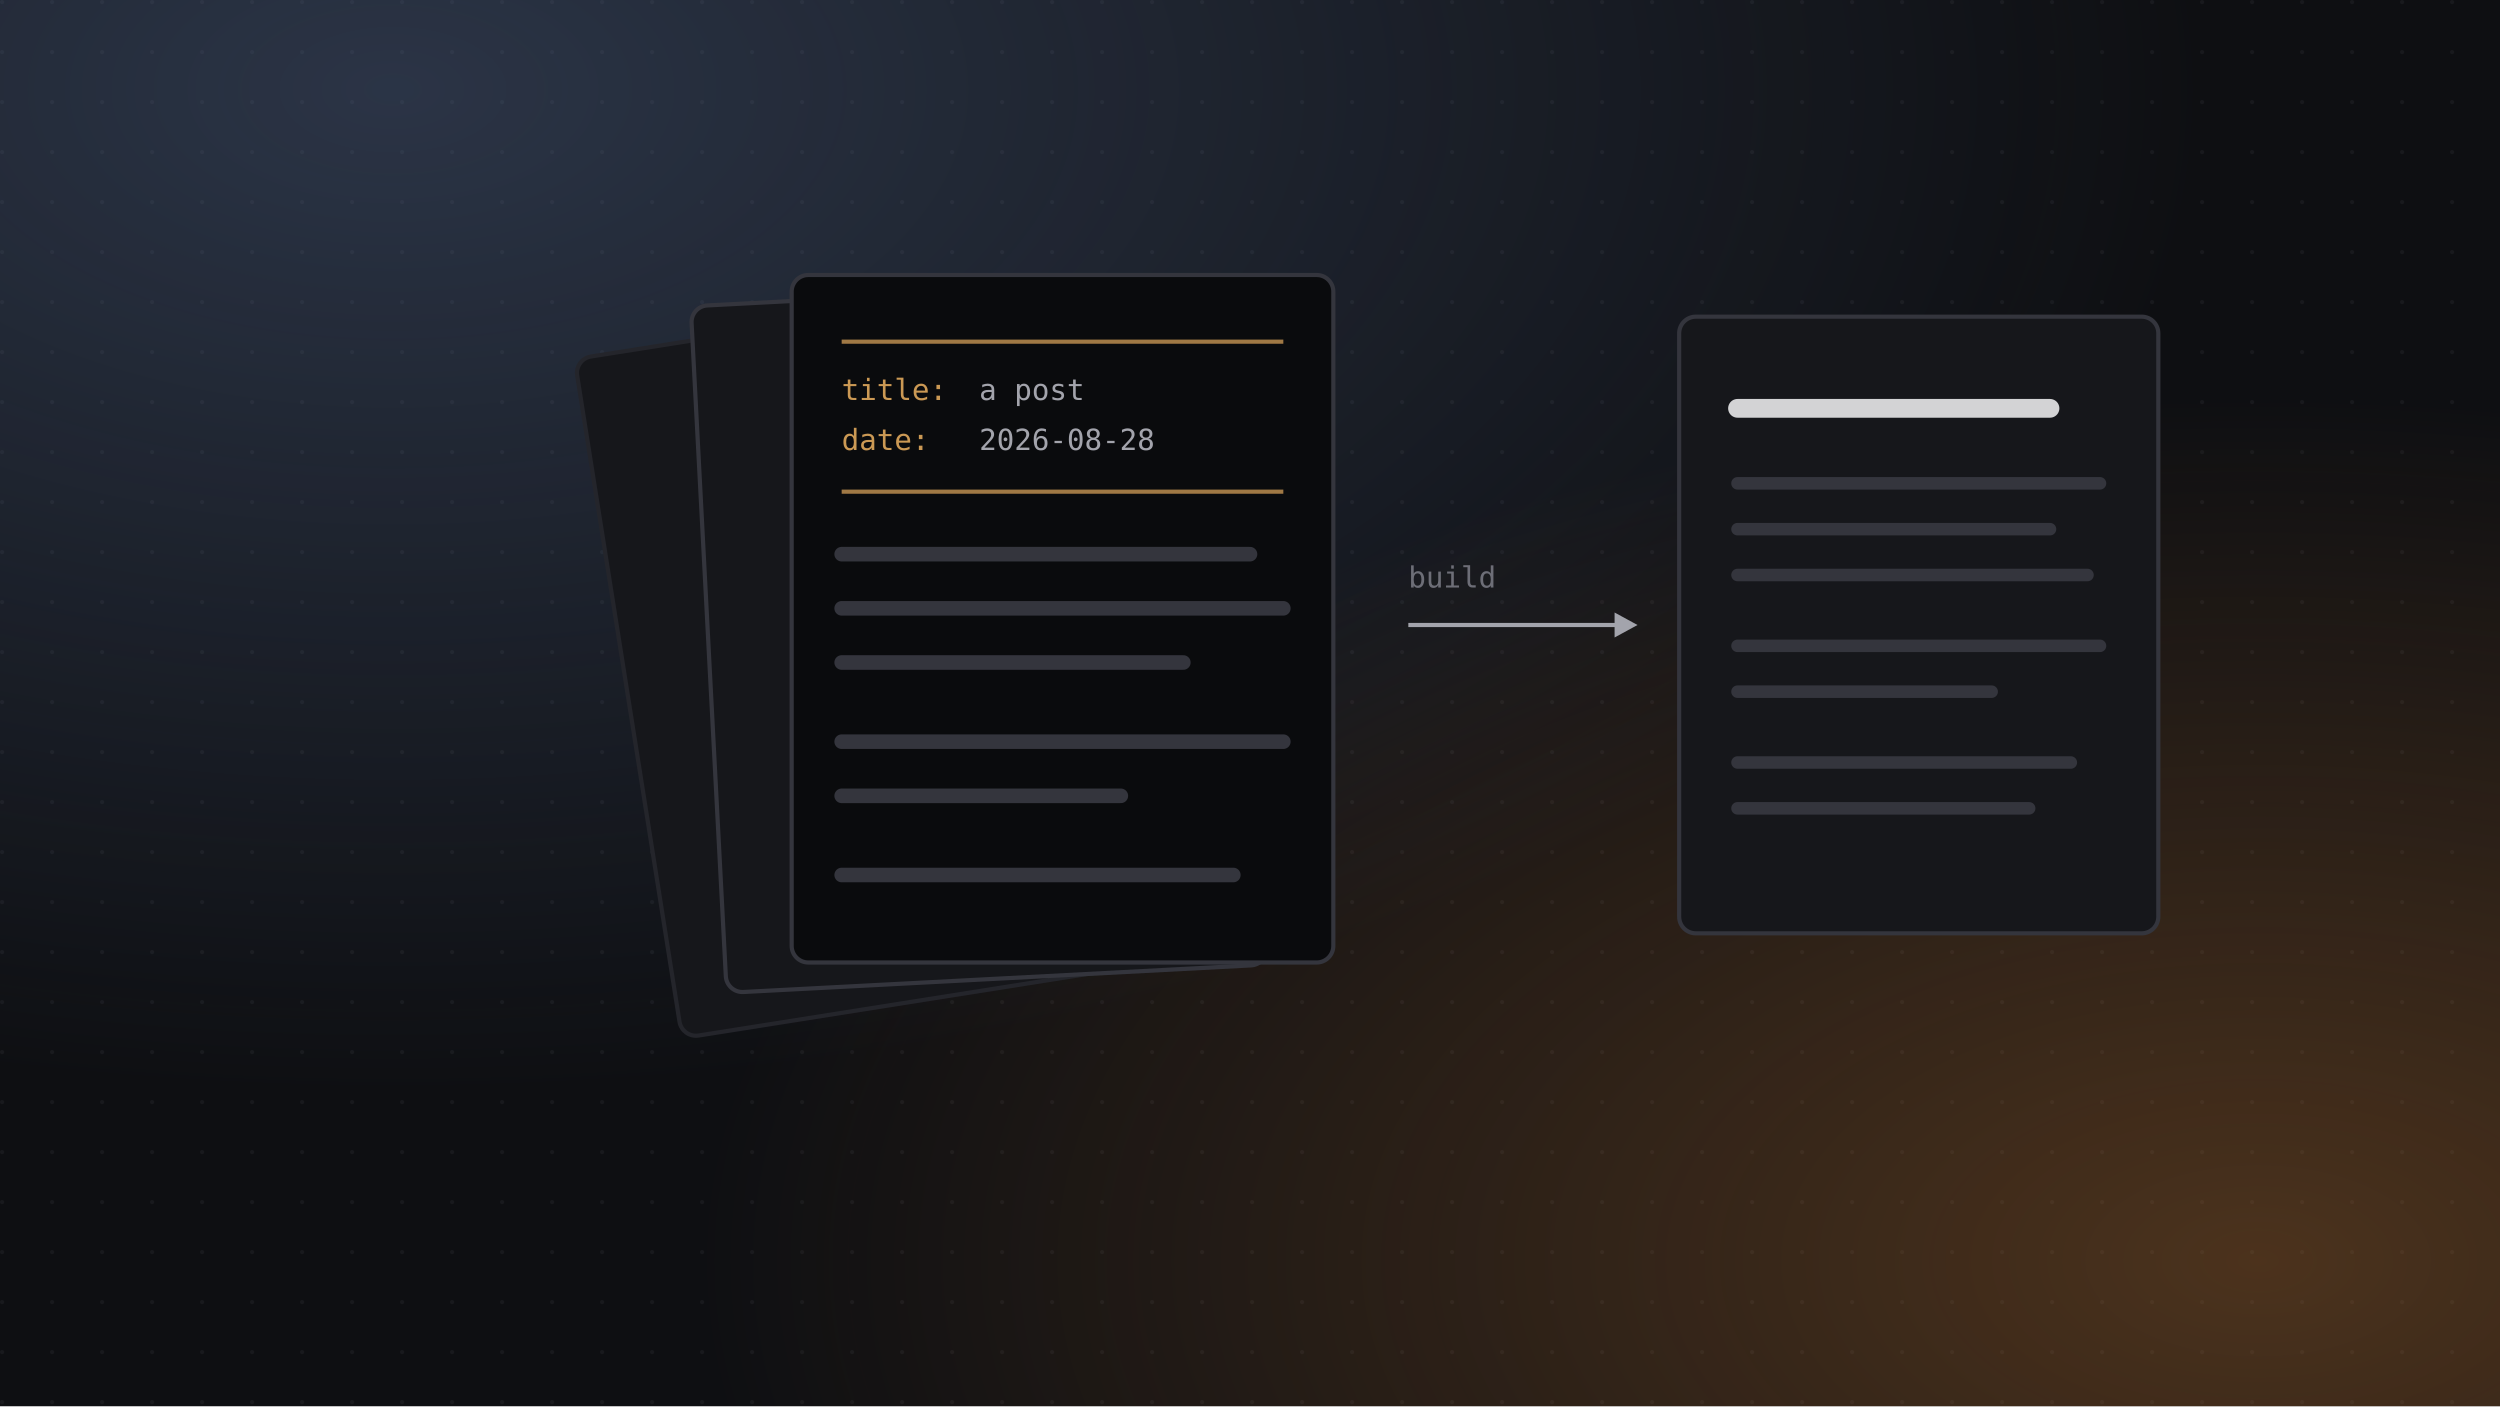
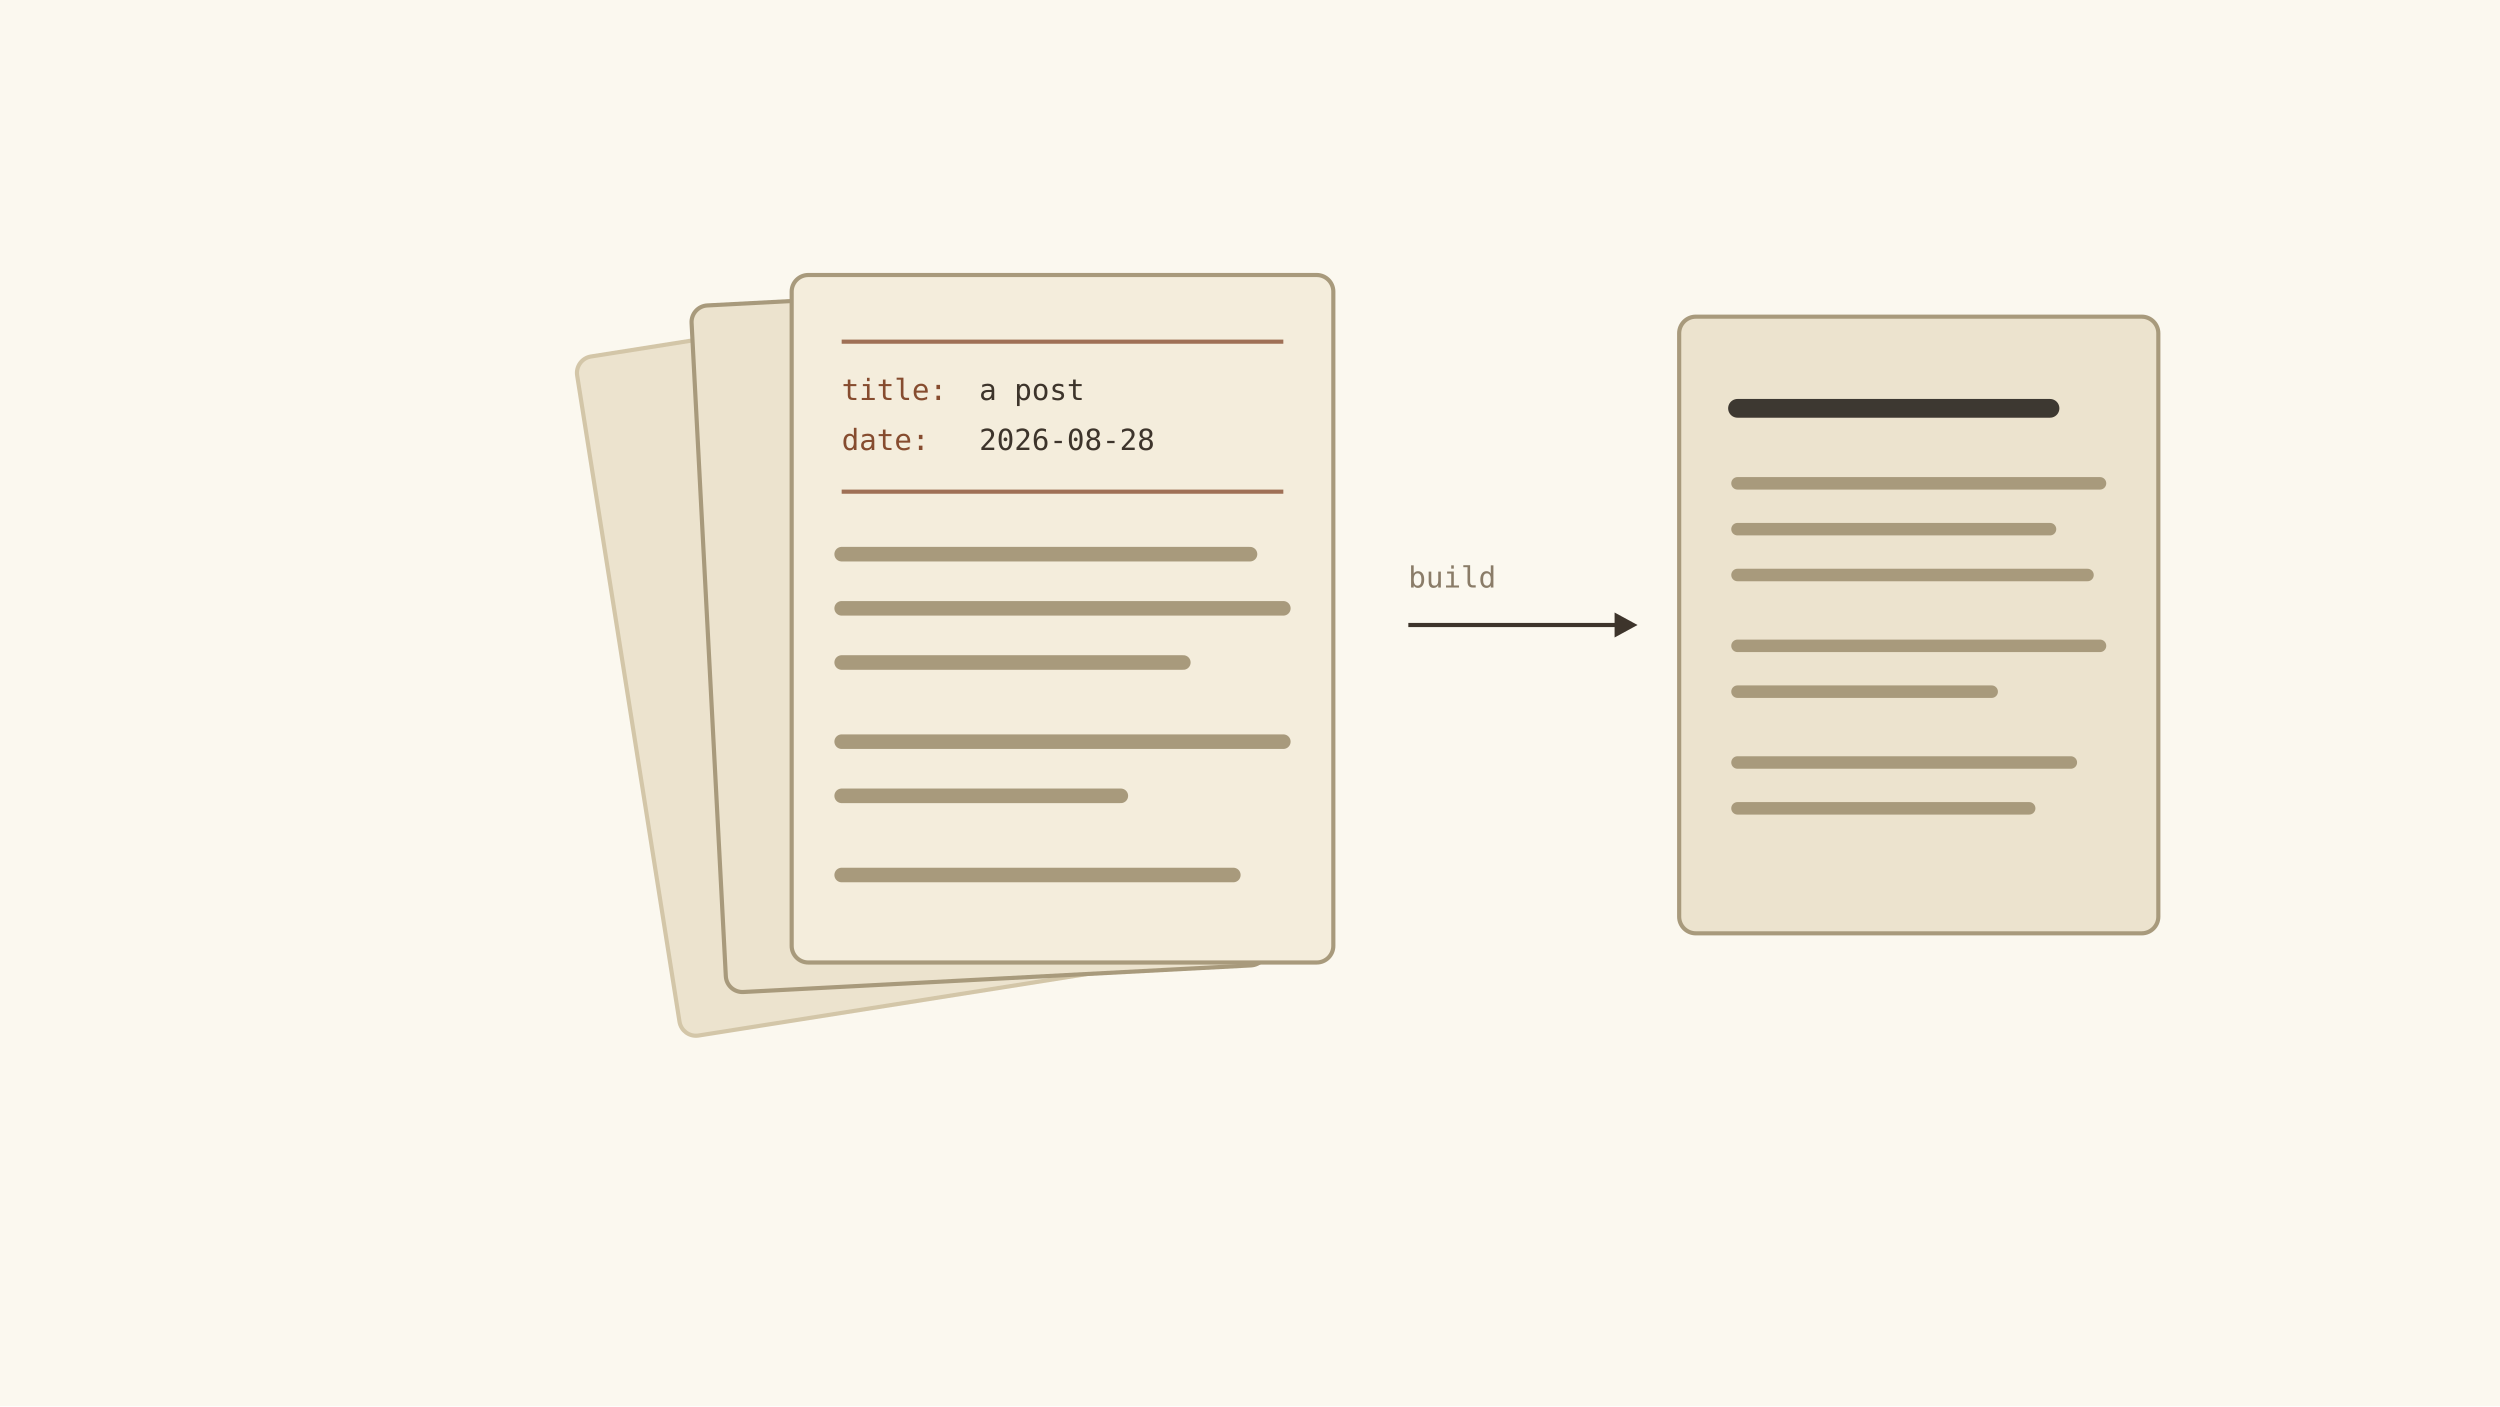
<svg xmlns="http://www.w3.org/2000/svg" viewBox="0 0 1200 675" width="1200" height="675" role="img" aria-label="A stack of markdown files fanned out above a rendered page">
  <defs>
    <radialGradient id="fGlowA" cx="16%" cy="6%" r="72%">
-       <stop offset="0%" stop-color="#566c94" stop-opacity="0.40" />
-       <stop offset="100%" stop-color="#566c94" stop-opacity="0" />
+       <stop offset="0%" stop-color="#6f8aa3" stop-opacity="0.40" />
+       <stop offset="100%" stop-color="#6f8aa3" stop-opacity="0" />
    </radialGradient>
    <radialGradient id="fGlowB" cx="90%" cy="90%" r="62%">
-       <stop offset="0%" stop-color="#b06c2e" stop-opacity="0.38" />
-       <stop offset="100%" stop-color="#b06c2e" stop-opacity="0" />
+       <stop offset="0%" stop-color="#a6683a" stop-opacity="0.38" />
+       <stop offset="100%" stop-color="#a6683a" stop-opacity="0" />
    </radialGradient>
    <pattern id="fDots" width="24" height="24" patternUnits="userSpaceOnUse">
-       <circle cx="1" cy="1" r="1" fill="#f4f4f6" opacity="0.05" />
+       <circle cx="1" cy="1" r="1" fill="#1f1a15" opacity="0.05" />
    </pattern>
  </defs>
-   <rect width="1200" height="675" fill="#0e0f12" />
-   <rect width="1200" height="675" fill="url(#fDots)" />
-   <rect width="1200" height="675" fill="url(#fGlowA)" />
-   <rect width="1200" height="675" fill="url(#fGlowB)" />
+   <rect width="1200" height="675" fill="#fbf8ef" />
  <g>
-     <rect x="300" y="150" width="260" height="330" rx="8" fill="#16171b" stroke="#24252b" stroke-width="2" transform="rotate(-9 430 315)" />
-     <rect x="340" y="140" width="260" height="330" rx="8" fill="#16171b" stroke="#34353d" stroke-width="2" transform="rotate(-3 470 305)" />
-     <rect x="380" y="132" width="260" height="330" rx="8" fill="#0a0b0d" stroke="#34353d" stroke-width="2" />
+     <rect x="300" y="150" width="260" height="330" rx="8" fill="#ece3ce" stroke="#d3c6a8" stroke-width="2" transform="rotate(-9 430 315)" />
+     <rect x="340" y="140" width="260" height="330" rx="8" fill="#ece3ce" stroke="#a89a7c" stroke-width="2" transform="rotate(-3 470 305)" />
+     <rect x="380" y="132" width="260" height="330" rx="8" fill="#f4eddc" stroke="#a89a7c" stroke-width="2" />
  </g>
-   <g stroke="#e0a85c" stroke-width="2" opacity="0.7">
+   <g stroke="#7a3b1c" stroke-width="2" opacity="0.7">
    <path d="M404 164h212" />
    <path d="M404 236h212" />
  </g>
-   <g font-family="ui-monospace, Menlo, monospace" font-size="14" fill="#e0a85c" opacity="0.9">
+   <g font-family="ui-monospace, Menlo, monospace" font-size="14" fill="#7a3b1c" opacity="0.9">
    <text x="404" y="192">title:</text>
    <text x="404" y="216">date:</text>
  </g>
-   <g font-family="ui-monospace, Menlo, monospace" font-size="14" fill="#a3a4ac">
+   <g font-family="ui-monospace, Menlo, monospace" font-size="14" fill="#3d342b">
    <text x="470" y="192">a post</text>
    <text x="470" y="216">2026-08-28</text>
  </g>
-   <g stroke="#34353d" stroke-width="7" stroke-linecap="round">
+   <g stroke="#a89a7c" stroke-width="7" stroke-linecap="round">
    <path d="M404 266h196" />
    <path d="M404 292h212" />
    <path d="M404 318h164" />
    <path d="M404 356h212" />
    <path d="M404 382h134" />
    <path d="M404 420h188" />
  </g>
-   <g stroke="#a3a4ac" stroke-width="2">
+   <g stroke="#3d342b" stroke-width="2">
    <path d="M676 300h104" />
  </g>
-   <path d="M786 300l-11-6v12z" fill="#a3a4ac" />
-   <text x="676" y="282" font-family="ui-monospace, Menlo, monospace" font-size="14" fill="#6d6e77">build</text>
-   <rect x="806" y="152" width="230" height="296" rx="8" fill="#16171b" stroke="#34353d" stroke-width="2" />
-   <g stroke="#f4f4f6" stroke-width="9" stroke-linecap="round" opacity="0.85">
+   <path d="M786 300l-11-6v12z" fill="#3d342b" />
+   <text x="676" y="282" font-family="ui-monospace, Menlo, monospace" font-size="14" fill="#8a7c68">build</text>
+   <rect x="806" y="152" width="230" height="296" rx="8" fill="#ece3ce" stroke="#a89a7c" stroke-width="2" />
+   <g stroke="#1f1a15" stroke-width="9" stroke-linecap="round" opacity="0.85">
    <path d="M834 196h150" />
  </g>
-   <g stroke="#34353d" stroke-width="6" stroke-linecap="round">
+   <g stroke="#a89a7c" stroke-width="6" stroke-linecap="round">
    <path d="M834 232h174" />
    <path d="M834 254h150" />
    <path d="M834 276h168" />
    <path d="M834 310h174" />
    <path d="M834 332h122" />
    <path d="M834 366h160" />
    <path d="M834 388h140" />
  </g>
</svg>
